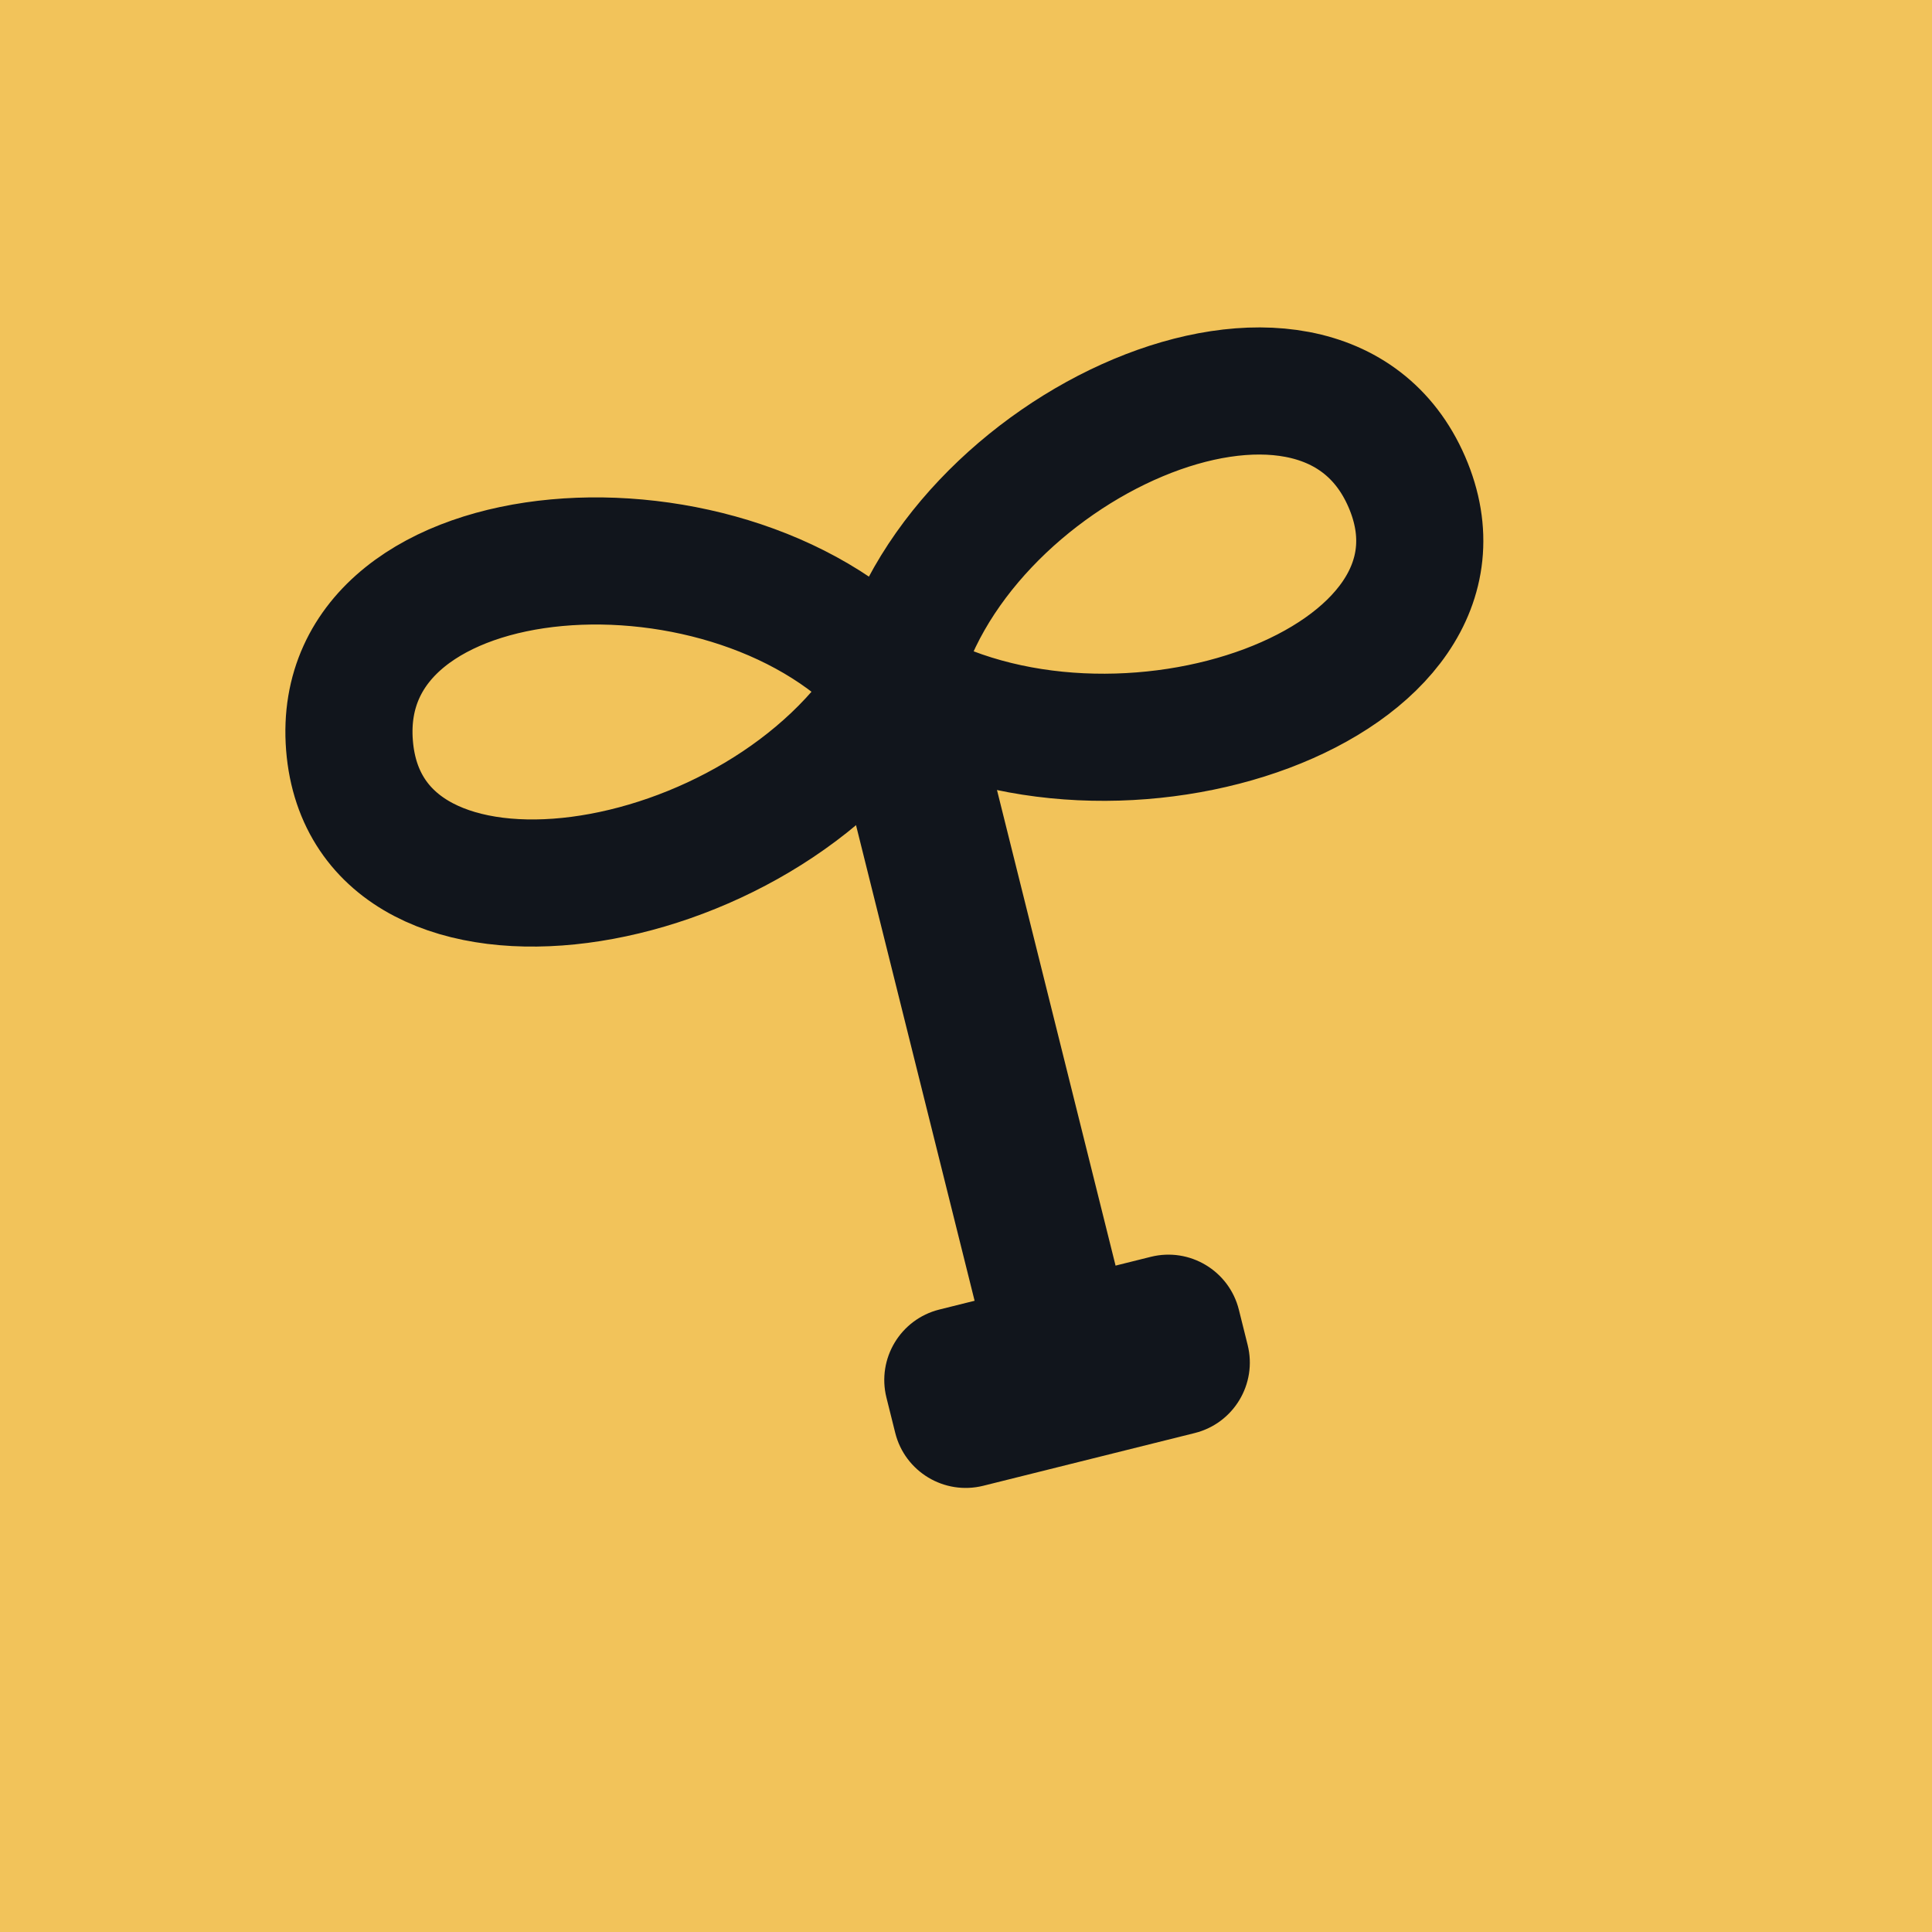
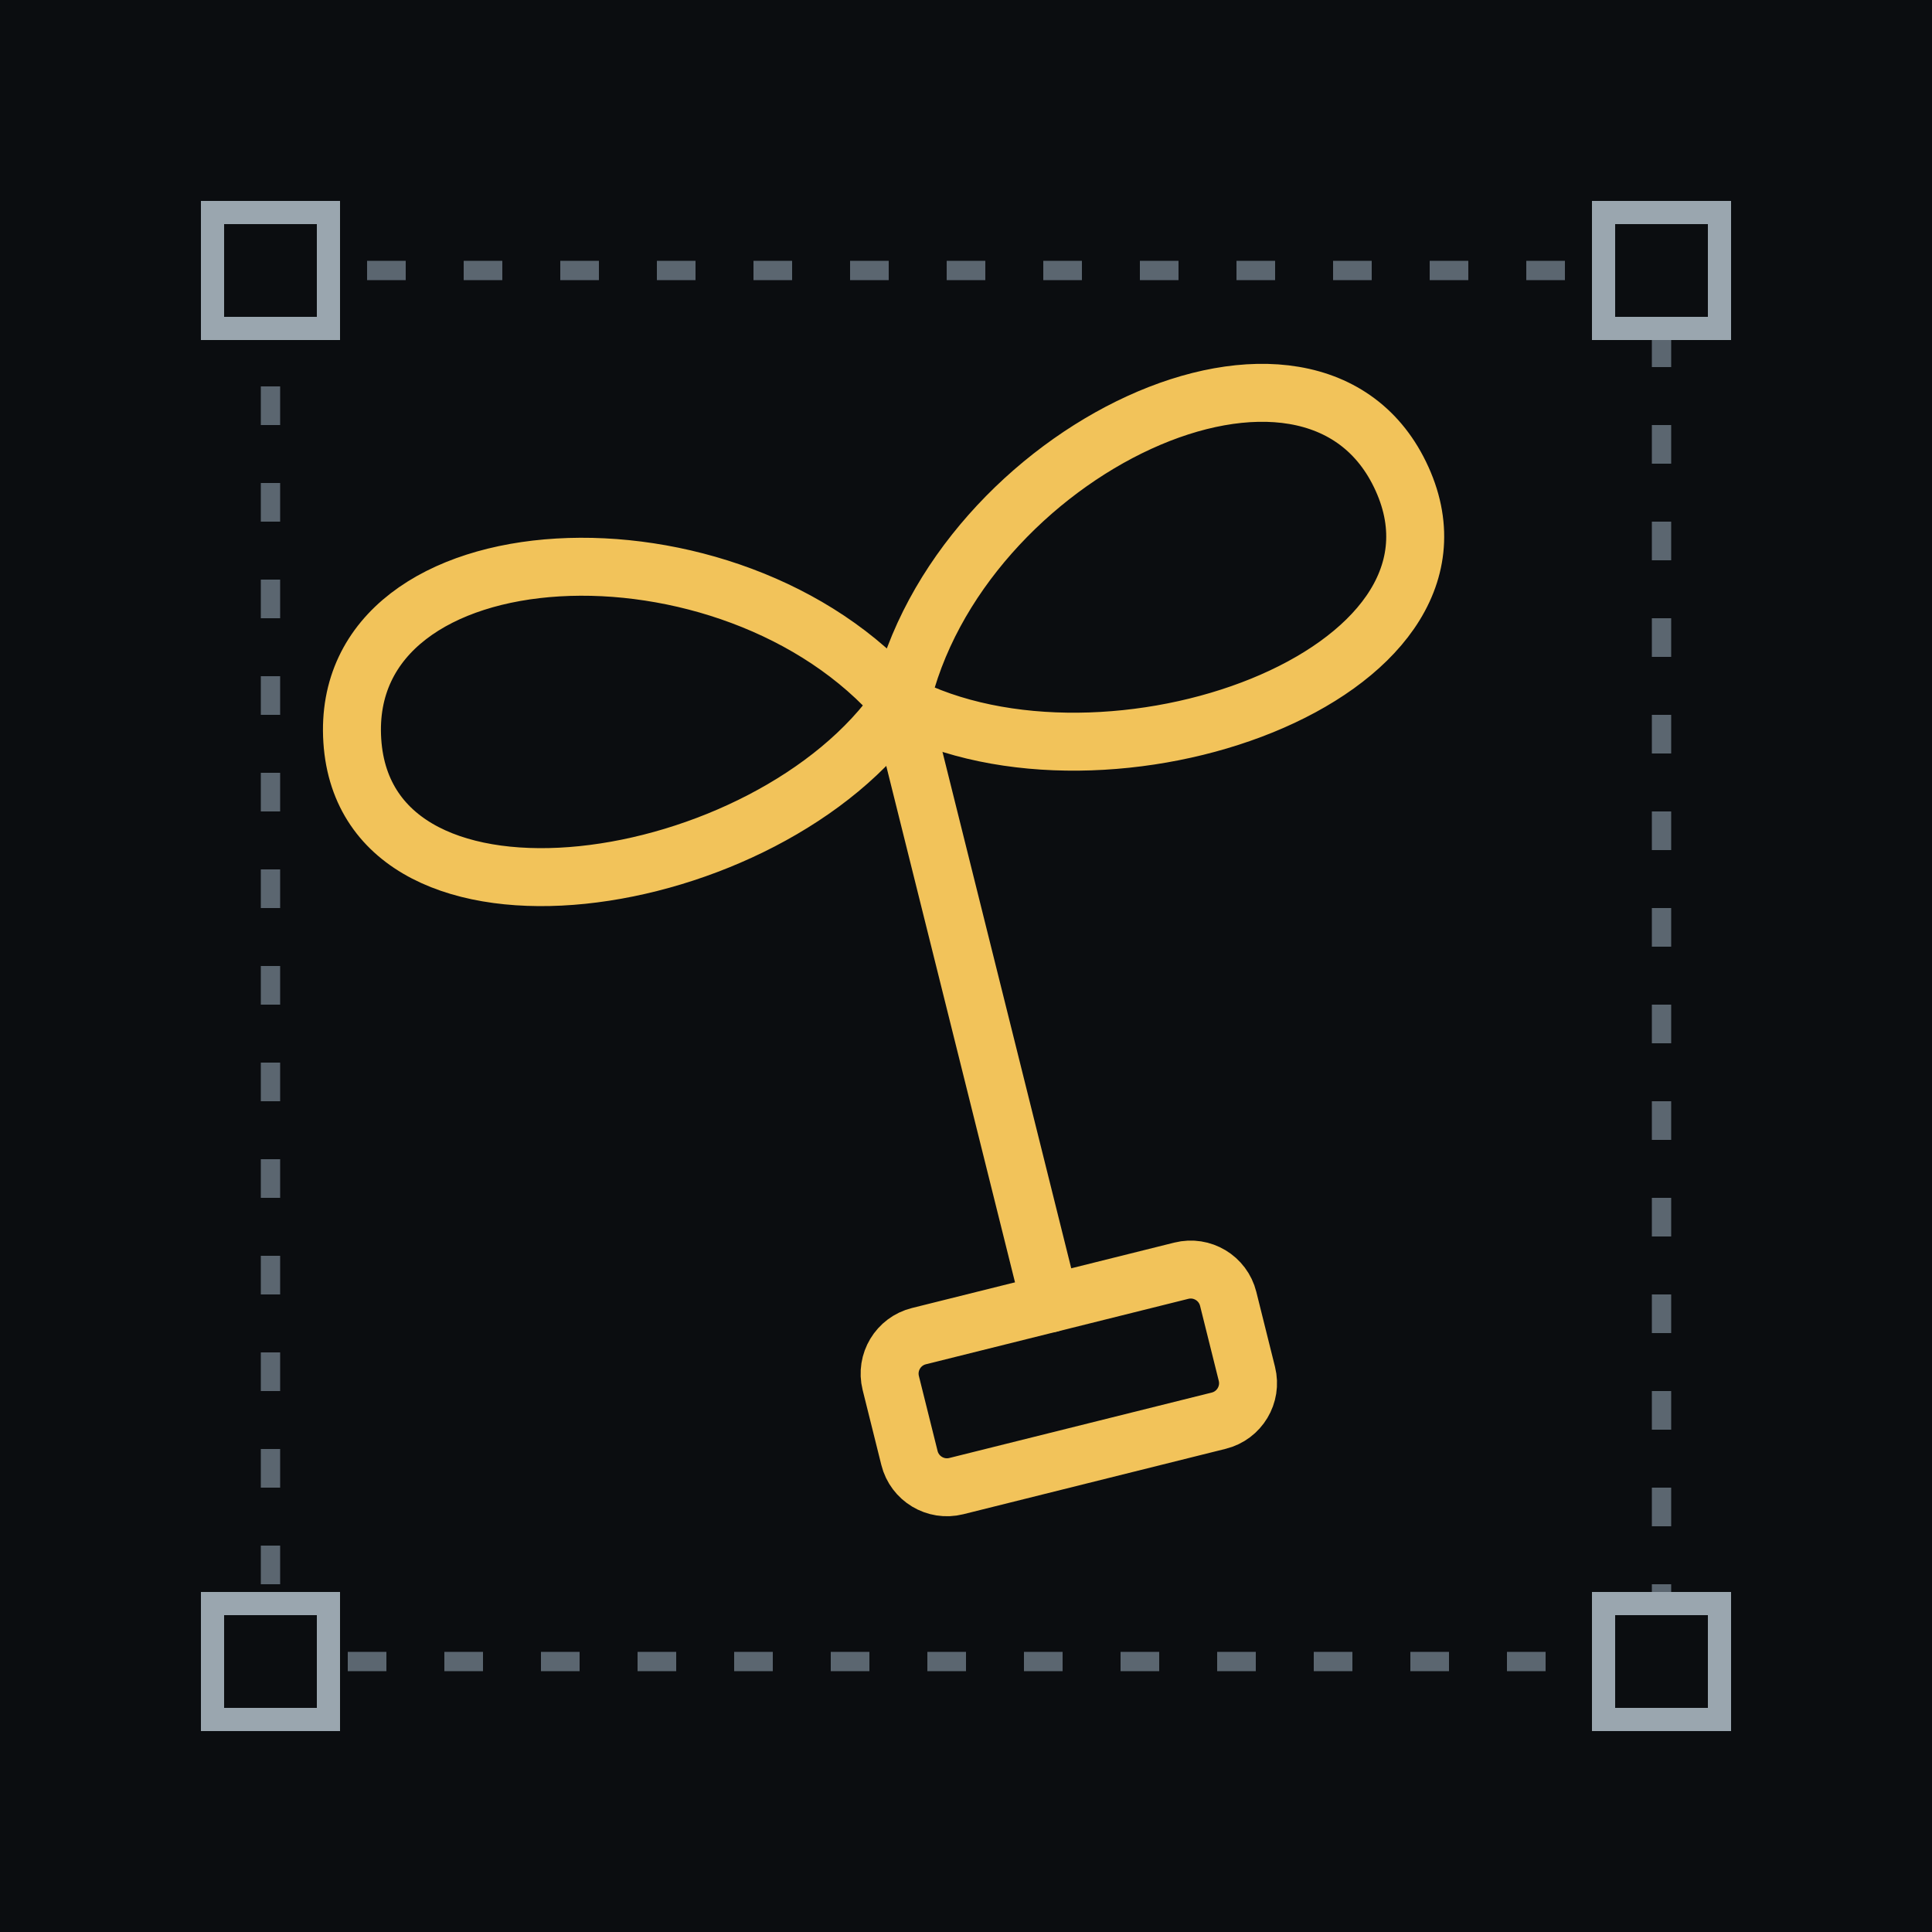
<svg xmlns="http://www.w3.org/2000/svg" viewBox="0 0 100 100" role="img" aria-label="Wind-up key logo">
-   <rect width="100" height="100" rx="0" fill="#f2c35a" />
-   <g transform="translate(3 3) scale(0.94) rotate(-14 50 50)" fill="none" stroke="#11151c" stroke-linecap="round" stroke-linejoin="round">
-     <path d="M50 34 C44 22 22 18 20 30 C18 42 40 44 50 34 C60 44 82 42 80 30 C78 18 56 22 50 34 Z" stroke-width="7" />
-     <path d="M50 36 V70" stroke-width="8" />
-     <rect x="40" y="68" width="20" height="10" rx="4" fill="#11151c" stroke-width="0" />
+   <rect width="100" height="100" fill="#0b0d10" />
+   <g fill="none" stroke="#f2c35a" stroke-width="3" stroke-linecap="round" stroke-linejoin="round" transform="rotate(-14 50 50)">
+     <path d="M50 36 C44 24 24 20 22 31 C20 42 41 44 50 36 C59 44 80 42 78 31 C76 20 56 24 50 36 Z" />
+     <path d="M50 37 V68" />
+     <rect x="41" y="68" width="18" height="8" rx="2" />
+   </g>
+   <rect x="14" y="14" width="72" height="72" fill="none" stroke="#5b6670" stroke-width="1" stroke-dasharray="2 3" />
+   <g fill="#0b0d10" stroke="#9aa6af" stroke-width="1.2">
+     <rect x="11" y="11" width="6" height="6" />
+     <rect x="83" y="11" width="6" height="6" />
+     <rect x="11" y="83" width="6" height="6" />
+     <rect x="83" y="83" width="6" height="6" />
  </g>
</svg>
